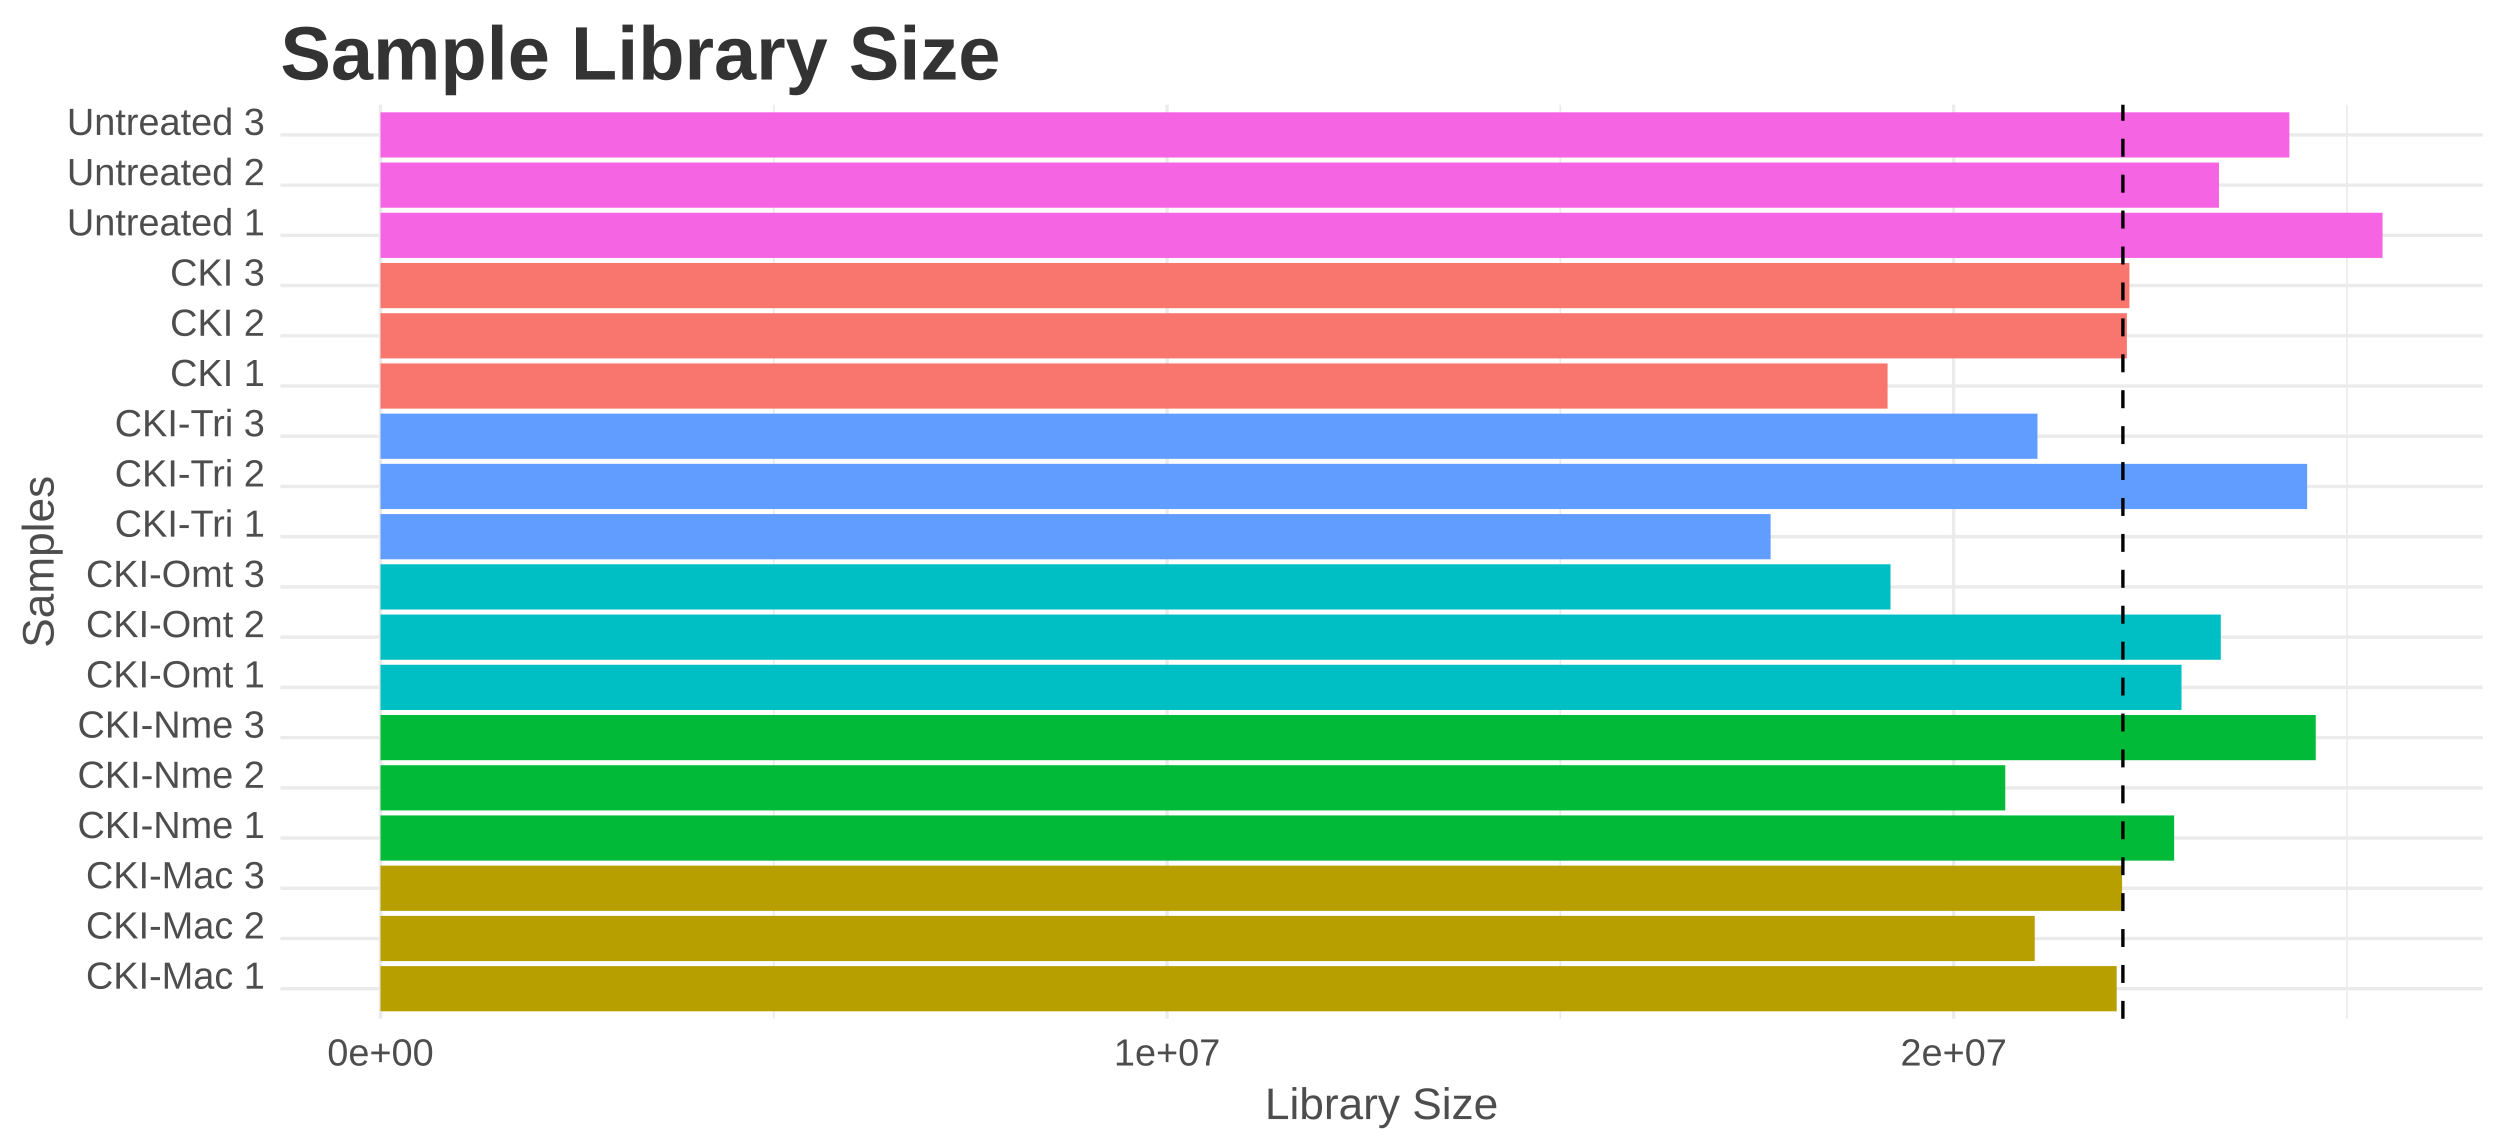
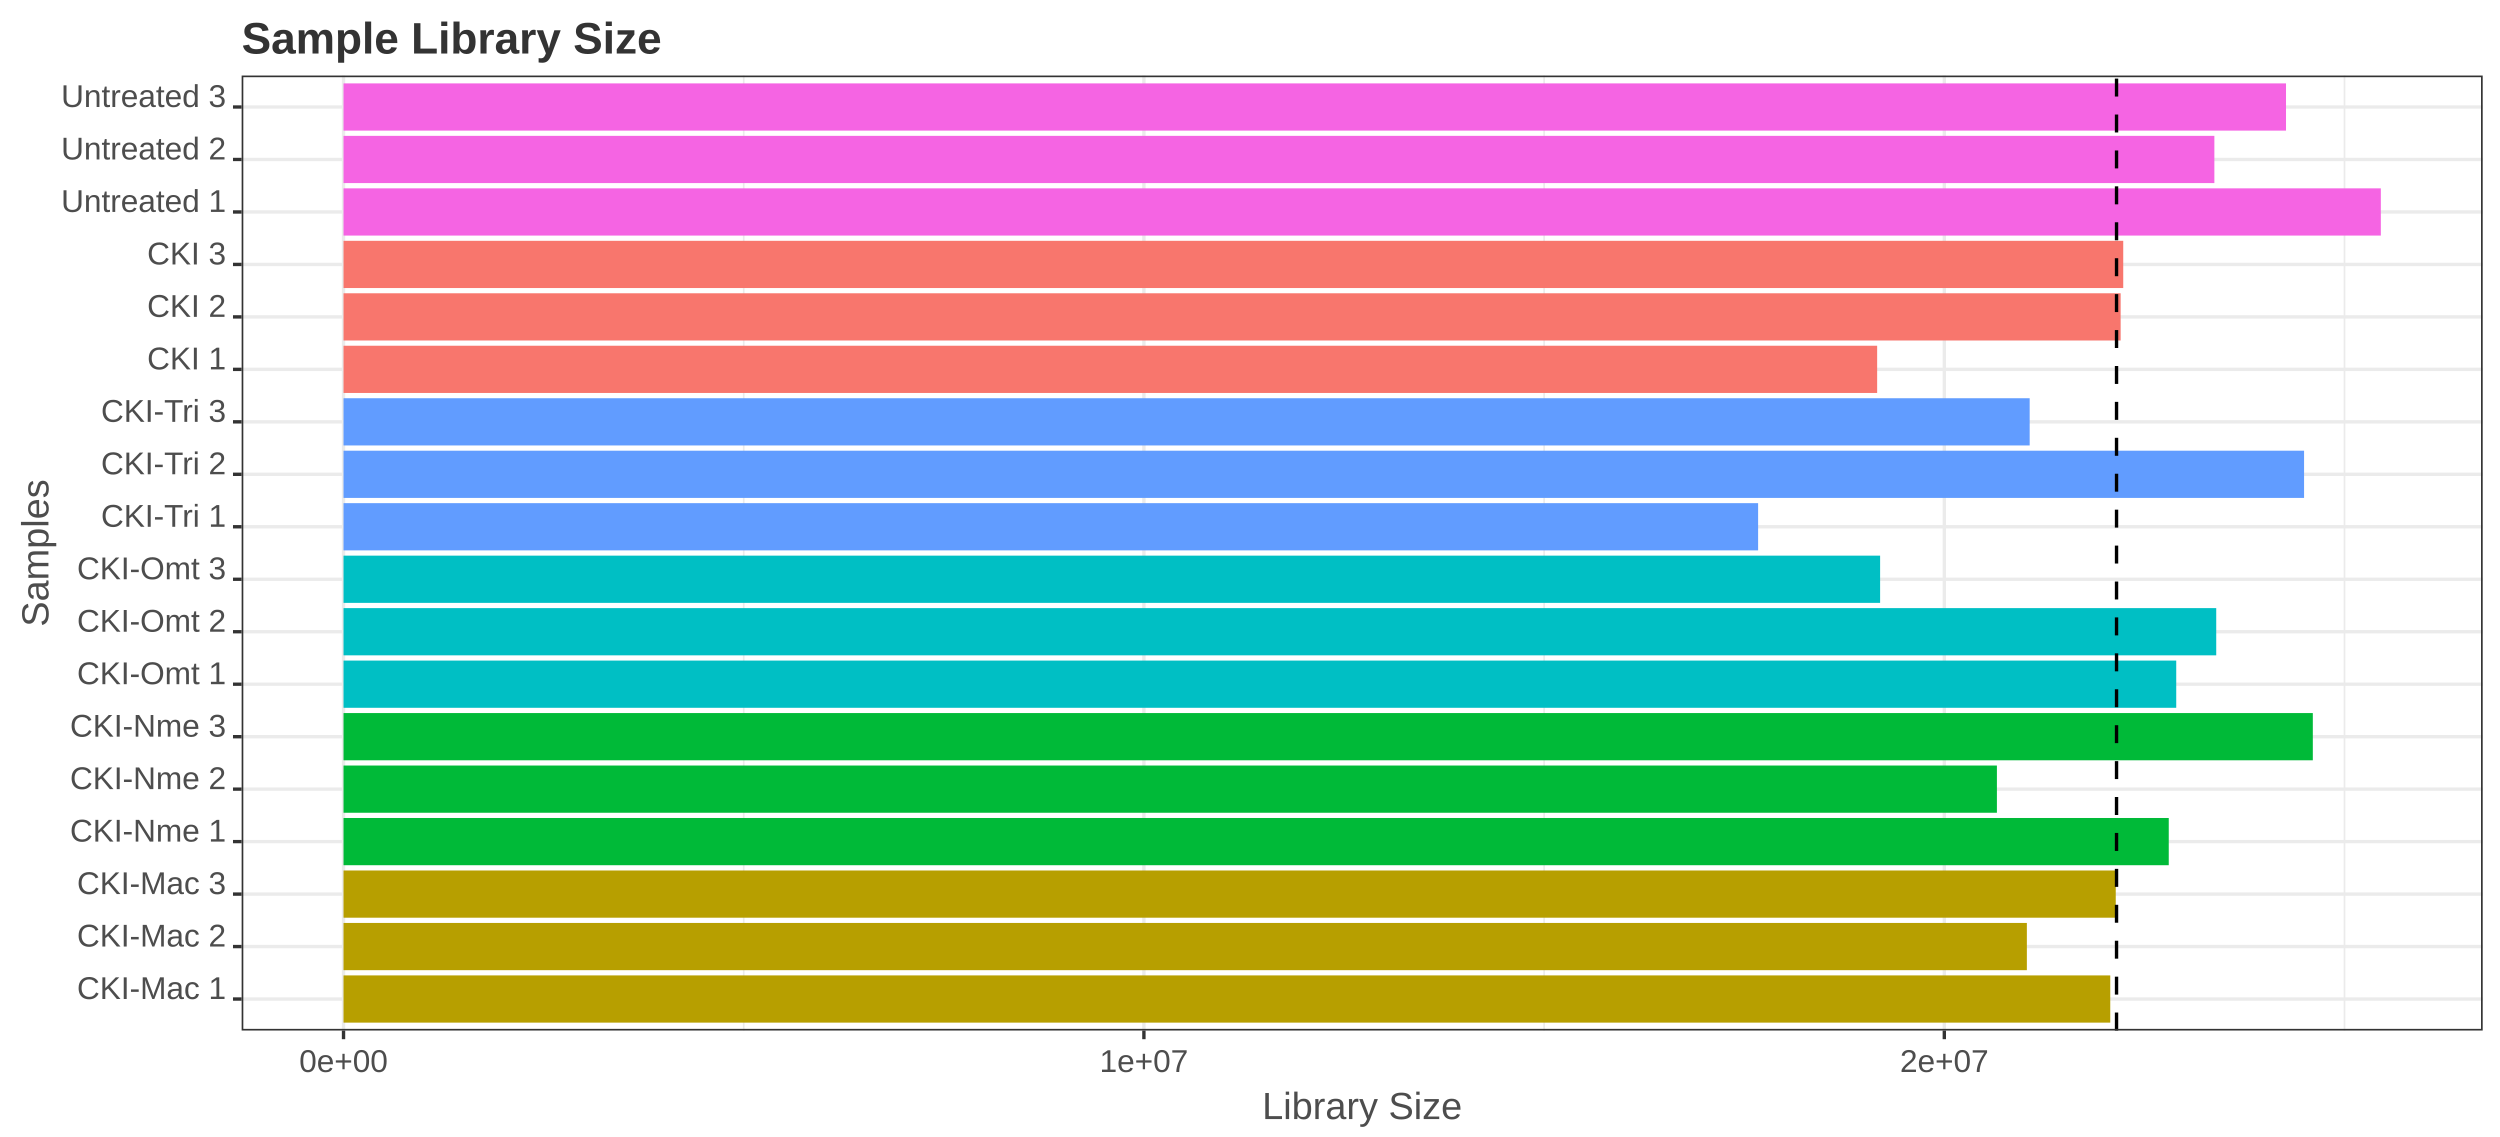
<svg xmlns="http://www.w3.org/2000/svg" class="svglite" width="792.00pt" height="360.00pt" viewBox="0 0 792.00 360.00">
  <defs>
    <style type="text/css">
    .svglite line, .svglite polyline, .svglite polygon, .svglite path, .svglite rect, .svglite circle {
      fill: none;
      stroke: #000000;
      stroke-linecap: round;
      stroke-linejoin: round;
      stroke-miterlimit: 10.00;
    }
  </style>
  </defs>
  <rect width="100%" height="100%" style="stroke: none; fill: none;" />
  <defs>
    <clipPath id="cpMC4wMHw3OTIuMDB8MC4wMHwzNjAuMDA=">
      <rect x="0.00" y="0.00" width="792.00" height="360.00" />
    </clipPath>
  </defs>
  <g clip-path="url(#cpMC4wMHw3OTIuMDB8MC4wMHwzNjAuMDA=)">
-     <rect x="-0" y="0.00" width="792.00" height="360.00" style="stroke-width: 1.07; stroke: none;" />
+     <rect x="0.00" y="0.00" width="792.00" height="360.00" style="stroke-width: 1.07; stroke: none;" />
  </g>
  <defs>
-     <clipPath id="cpODguODN8Nzg2LjUyfDMzLjE5fDMyMi43Nw==">
-       <rect x="88.83" y="33.19" width="697.69" height="289.57" />
+     <clipPath id="cpNzYuNTV8Nzg2LjUyfDIzLjkzfDMyNi40Nw==">
+       <rect x="76.55" y="23.93" width="709.97" height="302.54" />
    </clipPath>
  </defs>
-   <g clip-path="url(#cpODguODN8Nzg2LjUyfDMzLjE5fDMyMi43Nw==)">
-     <rect x="88.83" y="33.19" width="697.69" height="289.57" style="stroke-width: 1.07; stroke: none;" />
-     <polyline points="245.13,322.77 245.13,33.19 " style="stroke-width: 0.53; stroke: #EBEBEB; stroke-linecap: butt;" />
-     <polyline points="494.32,322.77 494.32,33.19 " style="stroke-width: 0.53; stroke: #EBEBEB; stroke-linecap: butt;" />
-     <polyline points="743.50,322.77 743.50,33.19 " style="stroke-width: 0.53; stroke: #EBEBEB; stroke-linecap: butt;" />
-     <polyline points="88.83,313.22 786.52,313.22 " style="stroke-width: 1.07; stroke: #EBEBEB; stroke-linecap: butt;" />
-     <polyline points="88.83,297.31 786.52,297.31 " style="stroke-width: 1.07; stroke: #EBEBEB; stroke-linecap: butt;" />
-     <polyline points="88.83,281.40 786.52,281.40 " style="stroke-width: 1.07; stroke: #EBEBEB; stroke-linecap: butt;" />
-     <polyline points="88.83,265.49 786.52,265.49 " style="stroke-width: 1.07; stroke: #EBEBEB; stroke-linecap: butt;" />
-     <polyline points="88.83,249.58 786.52,249.58 " style="stroke-width: 1.07; stroke: #EBEBEB; stroke-linecap: butt;" />
-     <polyline points="88.83,233.67 786.52,233.67 " style="stroke-width: 1.07; stroke: #EBEBEB; stroke-linecap: butt;" />
-     <polyline points="88.83,217.76 786.52,217.76 " style="stroke-width: 1.07; stroke: #EBEBEB; stroke-linecap: butt;" />
-     <polyline points="88.83,201.84 786.52,201.84 " style="stroke-width: 1.07; stroke: #EBEBEB; stroke-linecap: butt;" />
-     <polyline points="88.83,185.93 786.52,185.93 " style="stroke-width: 1.07; stroke: #EBEBEB; stroke-linecap: butt;" />
-     <polyline points="88.83,170.02 786.52,170.02 " style="stroke-width: 1.07; stroke: #EBEBEB; stroke-linecap: butt;" />
-     <polyline points="88.83,154.11 786.52,154.11 " style="stroke-width: 1.07; stroke: #EBEBEB; stroke-linecap: butt;" />
-     <polyline points="88.83,138.20 786.52,138.20 " style="stroke-width: 1.07; stroke: #EBEBEB; stroke-linecap: butt;" />
-     <polyline points="88.83,122.29 786.52,122.29 " style="stroke-width: 1.07; stroke: #EBEBEB; stroke-linecap: butt;" />
-     <polyline points="88.83,106.38 786.52,106.38 " style="stroke-width: 1.07; stroke: #EBEBEB; stroke-linecap: butt;" />
-     <polyline points="88.83,90.47 786.52,90.47 " style="stroke-width: 1.07; stroke: #EBEBEB; stroke-linecap: butt;" />
-     <polyline points="88.83,74.56 786.52,74.56 " style="stroke-width: 1.07; stroke: #EBEBEB; stroke-linecap: butt;" />
-     <polyline points="88.83,58.65 786.52,58.65 " style="stroke-width: 1.07; stroke: #EBEBEB; stroke-linecap: butt;" />
-     <polyline points="88.83,42.74 786.52,42.74 " style="stroke-width: 1.07; stroke: #EBEBEB; stroke-linecap: butt;" />
-     <polyline points="120.54,322.77 120.54,33.19 " style="stroke-width: 1.07; stroke: #EBEBEB; stroke-linecap: butt;" />
-     <polyline points="369.73,322.77 369.73,33.19 " style="stroke-width: 1.07; stroke: #EBEBEB; stroke-linecap: butt;" />
-     <polyline points="618.91,322.77 618.91,33.19 " style="stroke-width: 1.07; stroke: #EBEBEB; stroke-linecap: butt;" />
-     <rect x="120.54" y="115.13" width="477.45" height="14.32" style="stroke-width: 1.07; stroke: none; stroke-linecap: square; stroke-linejoin: miter; fill: #F8766D;" />
-     <rect x="120.54" y="99.22" width="553.26" height="14.32" style="stroke-width: 1.07; stroke: none; stroke-linecap: square; stroke-linejoin: miter; fill: #F8766D;" />
-     <rect x="120.54" y="83.31" width="554.06" height="14.32" style="stroke-width: 1.07; stroke: none; stroke-linecap: square; stroke-linejoin: miter; fill: #F8766D;" />
-     <rect x="120.54" y="306.06" width="550.02" height="14.32" style="stroke-width: 1.07; stroke: none; stroke-linecap: square; stroke-linejoin: miter; fill: #B79F00;" />
-     <rect x="120.54" y="290.15" width="524.06" height="14.32" style="stroke-width: 1.07; stroke: none; stroke-linecap: square; stroke-linejoin: miter; fill: #B79F00;" />
-     <rect x="120.54" y="274.24" width="551.74" height="14.32" style="stroke-width: 1.07; stroke: none; stroke-linecap: square; stroke-linejoin: miter; fill: #B79F00;" />
-     <rect x="120.54" y="258.33" width="568.23" height="14.32" style="stroke-width: 1.07; stroke: none; stroke-linecap: square; stroke-linejoin: miter; fill: #00BA38;" />
-     <rect x="120.54" y="242.42" width="514.73" height="14.32" style="stroke-width: 1.07; stroke: none; stroke-linecap: square; stroke-linejoin: miter; fill: #00BA38;" />
-     <rect x="120.54" y="226.51" width="613.09" height="14.32" style="stroke-width: 1.07; stroke: none; stroke-linecap: square; stroke-linejoin: miter; fill: #00BA38;" />
-     <rect x="120.54" y="210.60" width="570.56" height="14.32" style="stroke-width: 1.07; stroke: none; stroke-linecap: square; stroke-linejoin: miter; fill: #00BFC4;" />
-     <rect x="120.54" y="194.69" width="583.01" height="14.32" style="stroke-width: 1.07; stroke: none; stroke-linecap: square; stroke-linejoin: miter; fill: #00BFC4;" />
-     <rect x="120.54" y="178.77" width="478.38" height="14.32" style="stroke-width: 1.07; stroke: none; stroke-linecap: square; stroke-linejoin: miter; fill: #00BFC4;" />
-     <rect x="120.54" y="162.86" width="440.39" height="14.32" style="stroke-width: 1.07; stroke: none; stroke-linecap: square; stroke-linejoin: miter; fill: #619CFF;" />
-     <rect x="120.54" y="146.95" width="610.36" height="14.32" style="stroke-width: 1.07; stroke: none; stroke-linecap: square; stroke-linejoin: miter; fill: #619CFF;" />
-     <rect x="120.54" y="131.04" width="524.93" height="14.32" style="stroke-width: 1.07; stroke: none; stroke-linecap: square; stroke-linejoin: miter; fill: #619CFF;" />
-     <rect x="120.54" y="67.40" width="634.26" height="14.32" style="stroke-width: 1.07; stroke: none; stroke-linecap: square; stroke-linejoin: miter; fill: #F564E3;" />
-     <rect x="120.54" y="51.49" width="582.43" height="14.32" style="stroke-width: 1.07; stroke: none; stroke-linecap: square; stroke-linejoin: miter; fill: #F564E3;" />
-     <rect x="120.54" y="35.58" width="604.74" height="14.32" style="stroke-width: 1.07; stroke: none; stroke-linecap: square; stroke-linejoin: miter; fill: #F564E3;" />
-     <line x1="672.53" y1="322.77" x2="672.53" y2="33.19" style="stroke-width: 1.07; stroke-dasharray: 5.69,5.69; stroke-linecap: butt;" />
+   <g clip-path="url(#cpNzYuNTV8Nzg2LjUyfDIzLjkzfDMyNi40Nw==)">
+     <rect x="76.55" y="23.93" width="709.97" height="302.54" style="stroke-width: 1.07; stroke: none;" />
+     <polyline points="235.61,326.47 235.61,23.93 " style="stroke-width: 0.53; stroke: #EBEBEB; stroke-linecap: butt;" />
+     <polyline points="489.18,326.47 489.18,23.93 " style="stroke-width: 0.53; stroke: #EBEBEB; stroke-linecap: butt;" />
+     <polyline points="742.74,326.47 742.74,23.93 " style="stroke-width: 0.53; stroke: #EBEBEB; stroke-linecap: butt;" />
+     <polyline points="76.55,316.49 786.52,316.49 " style="stroke-width: 1.07; stroke: #EBEBEB; stroke-linecap: butt;" />
+     <polyline points="76.55,299.87 786.52,299.87 " style="stroke-width: 1.07; stroke: #EBEBEB; stroke-linecap: butt;" />
+     <polyline points="76.55,283.25 786.52,283.25 " style="stroke-width: 1.07; stroke: #EBEBEB; stroke-linecap: butt;" />
+     <polyline points="76.55,266.62 786.52,266.62 " style="stroke-width: 1.07; stroke: #EBEBEB; stroke-linecap: butt;" />
+     <polyline points="76.55,250.00 786.52,250.00 " style="stroke-width: 1.07; stroke: #EBEBEB; stroke-linecap: butt;" />
+     <polyline points="76.55,233.38 786.52,233.38 " style="stroke-width: 1.07; stroke: #EBEBEB; stroke-linecap: butt;" />
+     <polyline points="76.55,216.75 786.52,216.75 " style="stroke-width: 1.07; stroke: #EBEBEB; stroke-linecap: butt;" />
+     <polyline points="76.55,200.13 786.52,200.13 " style="stroke-width: 1.07; stroke: #EBEBEB; stroke-linecap: butt;" />
+     <polyline points="76.55,183.51 786.52,183.51 " style="stroke-width: 1.07; stroke: #EBEBEB; stroke-linecap: butt;" />
+     <polyline points="76.55,166.88 786.52,166.88 " style="stroke-width: 1.07; stroke: #EBEBEB; stroke-linecap: butt;" />
+     <polyline points="76.55,150.26 786.52,150.26 " style="stroke-width: 1.07; stroke: #EBEBEB; stroke-linecap: butt;" />
+     <polyline points="76.55,133.64 786.52,133.64 " style="stroke-width: 1.07; stroke: #EBEBEB; stroke-linecap: butt;" />
+     <polyline points="76.55,117.02 786.52,117.02 " style="stroke-width: 1.07; stroke: #EBEBEB; stroke-linecap: butt;" />
+     <polyline points="76.55,100.39 786.52,100.39 " style="stroke-width: 1.07; stroke: #EBEBEB; stroke-linecap: butt;" />
+     <polyline points="76.55,83.77 786.52,83.77 " style="stroke-width: 1.07; stroke: #EBEBEB; stroke-linecap: butt;" />
+     <polyline points="76.55,67.15 786.52,67.15 " style="stroke-width: 1.07; stroke: #EBEBEB; stroke-linecap: butt;" />
+     <polyline points="76.55,50.52 786.52,50.52 " style="stroke-width: 1.07; stroke: #EBEBEB; stroke-linecap: butt;" />
+     <polyline points="76.55,33.90 786.52,33.90 " style="stroke-width: 1.07; stroke: #EBEBEB; stroke-linecap: butt;" />
+     <polyline points="108.83,326.47 108.83,23.93 " style="stroke-width: 1.07; stroke: #EBEBEB; stroke-linecap: butt;" />
+     <polyline points="362.39,326.47 362.39,23.93 " style="stroke-width: 1.07; stroke: #EBEBEB; stroke-linecap: butt;" />
+     <polyline points="615.96,326.47 615.96,23.93 " style="stroke-width: 1.07; stroke: #EBEBEB; stroke-linecap: butt;" />
+     <rect x="108.83" y="109.53" width="485.85" height="14.96" style="stroke-width: 1.07; stroke: none; stroke-linecap: square; stroke-linejoin: miter; fill: #F8766D;" />
+     <rect x="108.83" y="92.91" width="562.99" height="14.96" style="stroke-width: 1.07; stroke: none; stroke-linecap: square; stroke-linejoin: miter; fill: #F8766D;" />
+     <rect x="108.83" y="76.29" width="563.81" height="14.96" style="stroke-width: 1.07; stroke: none; stroke-linecap: square; stroke-linejoin: miter; fill: #F8766D;" />
+     <rect x="108.83" y="309.01" width="559.70" height="14.96" style="stroke-width: 1.07; stroke: none; stroke-linecap: square; stroke-linejoin: miter; fill: #B79F00;" />
+     <rect x="108.83" y="292.39" width="533.28" height="14.96" style="stroke-width: 1.07; stroke: none; stroke-linecap: square; stroke-linejoin: miter; fill: #B79F00;" />
+     <rect x="108.83" y="275.77" width="561.44" height="14.96" style="stroke-width: 1.07; stroke: none; stroke-linecap: square; stroke-linejoin: miter; fill: #B79F00;" />
+     <rect x="108.83" y="259.14" width="578.23" height="14.96" style="stroke-width: 1.07; stroke: none; stroke-linecap: square; stroke-linejoin: miter; fill: #00BA38;" />
+     <rect x="108.83" y="242.52" width="523.79" height="14.96" style="stroke-width: 1.07; stroke: none; stroke-linecap: square; stroke-linejoin: miter; fill: #00BA38;" />
+     <rect x="108.83" y="225.90" width="623.87" height="14.96" style="stroke-width: 1.07; stroke: none; stroke-linecap: square; stroke-linejoin: miter; fill: #00BA38;" />
+     <rect x="108.83" y="209.27" width="580.60" height="14.96" style="stroke-width: 1.07; stroke: none; stroke-linecap: square; stroke-linejoin: miter; fill: #00BFC4;" />
+     <rect x="108.83" y="192.65" width="593.27" height="14.96" style="stroke-width: 1.07; stroke: none; stroke-linecap: square; stroke-linejoin: miter; fill: #00BFC4;" />
+     <rect x="108.83" y="176.03" width="486.79" height="14.96" style="stroke-width: 1.07; stroke: none; stroke-linecap: square; stroke-linejoin: miter; fill: #00BFC4;" />
+     <rect x="108.83" y="159.40" width="448.14" height="14.96" style="stroke-width: 1.07; stroke: none; stroke-linecap: square; stroke-linejoin: miter; fill: #619CFF;" />
+     <rect x="108.83" y="142.78" width="621.10" height="14.96" style="stroke-width: 1.07; stroke: none; stroke-linecap: square; stroke-linejoin: miter; fill: #619CFF;" />
+     <rect x="108.83" y="126.16" width="534.17" height="14.96" style="stroke-width: 1.07; stroke: none; stroke-linecap: square; stroke-linejoin: miter; fill: #619CFF;" />
+     <rect x="108.83" y="59.67" width="645.42" height="14.96" style="stroke-width: 1.07; stroke: none; stroke-linecap: square; stroke-linejoin: miter; fill: #F564E3;" />
+     <rect x="108.83" y="43.04" width="592.68" height="14.96" style="stroke-width: 1.07; stroke: none; stroke-linecap: square; stroke-linejoin: miter; fill: #F564E3;" />
+     <rect x="108.83" y="26.42" width="615.38" height="14.96" style="stroke-width: 1.07; stroke: none; stroke-linecap: square; stroke-linejoin: miter; fill: #F564E3;" />
+     <line x1="670.52" y1="326.47" x2="670.52" y2="23.93" style="stroke-width: 1.07; stroke-dasharray: 5.69,5.69; stroke-linecap: butt;" />
+     <rect x="76.55" y="23.93" width="709.97" height="302.54" style="stroke-width: 1.07; stroke: #333333;" />
  </g>
  <g clip-path="url(#cpMC4wMHw3OTIuMDB8MC4wMHwzNjAuMDA=)">
-     <text x="83.90" y="313.22" text-anchor="end" style="font-size: 12.00px; fill: #4D4D4D; font-family: Arial;" textLength="56.69px" lengthAdjust="spacingAndGlyphs">CKI-Mac 1</text>
-     <text x="83.90" y="297.31" text-anchor="end" style="font-size: 12.00px; fill: #4D4D4D; font-family: Arial;" textLength="56.69px" lengthAdjust="spacingAndGlyphs">CKI-Mac 2</text>
-     <text x="83.90" y="281.40" text-anchor="end" style="font-size: 12.00px; fill: #4D4D4D; font-family: Arial;" textLength="56.69px" lengthAdjust="spacingAndGlyphs">CKI-Mac 3</text>
-     <text x="83.90" y="265.49" text-anchor="end" style="font-size: 12.00px; fill: #4D4D4D; font-family: Arial;" textLength="59.36px" lengthAdjust="spacingAndGlyphs">CKI-Nme 1</text>
-     <text x="83.90" y="249.58" text-anchor="end" style="font-size: 12.00px; fill: #4D4D4D; font-family: Arial;" textLength="59.36px" lengthAdjust="spacingAndGlyphs">CKI-Nme 2</text>
-     <text x="83.90" y="233.67" text-anchor="end" style="font-size: 12.00px; fill: #4D4D4D; font-family: Arial;" textLength="59.36px" lengthAdjust="spacingAndGlyphs">CKI-Nme 3</text>
-     <text x="83.90" y="217.76" text-anchor="end" style="font-size: 12.00px; fill: #4D4D4D; font-family: Arial;" textLength="56.69px" lengthAdjust="spacingAndGlyphs">CKI-Omt 1</text>
-     <text x="83.90" y="201.84" text-anchor="end" style="font-size: 12.00px; fill: #4D4D4D; font-family: Arial;" textLength="56.69px" lengthAdjust="spacingAndGlyphs">CKI-Omt 2</text>
-     <text x="83.90" y="185.93" text-anchor="end" style="font-size: 12.00px; fill: #4D4D4D; font-family: Arial;" textLength="56.69px" lengthAdjust="spacingAndGlyphs">CKI-Omt 3</text>
-     <text x="83.90" y="170.02" text-anchor="end" style="font-size: 12.00px; fill: #4D4D4D; font-family: Arial;" textLength="47.56px" lengthAdjust="spacingAndGlyphs">CKI-Tri 1</text>
-     <text x="83.90" y="154.11" text-anchor="end" style="font-size: 12.00px; fill: #4D4D4D; font-family: Arial;" textLength="47.56px" lengthAdjust="spacingAndGlyphs">CKI-Tri 2</text>
-     <text x="83.90" y="138.20" text-anchor="end" style="font-size: 12.00px; fill: #4D4D4D; font-family: Arial;" textLength="47.56px" lengthAdjust="spacingAndGlyphs">CKI-Tri 3</text>
-     <text x="83.90" y="122.29" text-anchor="end" style="font-size: 12.00px; fill: #4D4D4D; font-family: Arial;" textLength="30.02px" lengthAdjust="spacingAndGlyphs">CKI 1</text>
-     <text x="83.90" y="106.38" text-anchor="end" style="font-size: 12.00px; fill: #4D4D4D; font-family: Arial;" textLength="30.02px" lengthAdjust="spacingAndGlyphs">CKI 2</text>
-     <text x="83.90" y="90.47" text-anchor="end" style="font-size: 12.00px; fill: #4D4D4D; font-family: Arial;" textLength="30.02px" lengthAdjust="spacingAndGlyphs">CKI 3</text>
-     <text x="83.90" y="74.56" text-anchor="end" style="font-size: 12.00px; fill: #4D4D4D; font-family: Arial;" textLength="62.71px" lengthAdjust="spacingAndGlyphs">Untreated 1</text>
-     <text x="83.90" y="58.65" text-anchor="end" style="font-size: 12.00px; fill: #4D4D4D; font-family: Arial;" textLength="62.71px" lengthAdjust="spacingAndGlyphs">Untreated 2</text>
-     <text x="83.90" y="42.74" text-anchor="end" style="font-size: 12.00px; fill: #4D4D4D; font-family: Arial;" textLength="62.71px" lengthAdjust="spacingAndGlyphs">Untreated 3</text>
-     <text x="120.54" y="337.55" text-anchor="middle" style="font-size: 12.00px; fill: #4D4D4D; font-family: Arial;" textLength="33.71px" lengthAdjust="spacingAndGlyphs">0e+00</text>
-     <text x="369.73" y="337.55" text-anchor="middle" style="font-size: 12.00px; fill: #4D4D4D; font-family: Arial;" textLength="33.71px" lengthAdjust="spacingAndGlyphs">1e+07</text>
-     <text x="618.91" y="337.55" text-anchor="middle" style="font-size: 12.00px; fill: #4D4D4D; font-family: Arial;" textLength="33.71px" lengthAdjust="spacingAndGlyphs">2e+07</text>
-     <text x="437.68" y="354.52" text-anchor="middle" style="font-size: 14.00px; fill: #4D4D4D; font-family: Arial;" textLength="73.89px" lengthAdjust="spacingAndGlyphs">Library Size</text>
-     <text transform="translate(16.97,177.98) rotate(-90)" text-anchor="middle" style="font-size: 14.00px; fill: #4D4D4D; font-family: Arial;" textLength="54.45px" lengthAdjust="spacingAndGlyphs">Samples</text>
-     <text x="88.83" y="25.19" style="font-size: 24.00px; font-weight: bold; fill: #333333; font-family: Arial;" textLength="228.09px" lengthAdjust="spacingAndGlyphs">Sample Library Size</text>
+     <text x="71.62" y="316.49" text-anchor="end" style="font-size: 10.00px; fill: #4D4D4D; font-family: Arial;" textLength="47.25px" lengthAdjust="spacingAndGlyphs">CKI-Mac 1</text>
+     <text x="71.62" y="299.87" text-anchor="end" style="font-size: 10.00px; fill: #4D4D4D; font-family: Arial;" textLength="47.25px" lengthAdjust="spacingAndGlyphs">CKI-Mac 2</text>
+     <text x="71.62" y="283.25" text-anchor="end" style="font-size: 10.00px; fill: #4D4D4D; font-family: Arial;" textLength="47.25px" lengthAdjust="spacingAndGlyphs">CKI-Mac 3</text>
+     <text x="71.62" y="266.62" text-anchor="end" style="font-size: 10.00px; fill: #4D4D4D; font-family: Arial;" textLength="49.46px" lengthAdjust="spacingAndGlyphs">CKI-Nme 1</text>
+     <text x="71.62" y="250.00" text-anchor="end" style="font-size: 10.00px; fill: #4D4D4D; font-family: Arial;" textLength="49.46px" lengthAdjust="spacingAndGlyphs">CKI-Nme 2</text>
+     <text x="71.62" y="233.38" text-anchor="end" style="font-size: 10.00px; fill: #4D4D4D; font-family: Arial;" textLength="49.46px" lengthAdjust="spacingAndGlyphs">CKI-Nme 3</text>
+     <text x="71.62" y="216.75" text-anchor="end" style="font-size: 10.00px; fill: #4D4D4D; font-family: Arial;" textLength="47.23px" lengthAdjust="spacingAndGlyphs">CKI-Omt 1</text>
+     <text x="71.62" y="200.13" text-anchor="end" style="font-size: 10.00px; fill: #4D4D4D; font-family: Arial;" textLength="47.23px" lengthAdjust="spacingAndGlyphs">CKI-Omt 2</text>
+     <text x="71.62" y="183.51" text-anchor="end" style="font-size: 10.00px; fill: #4D4D4D; font-family: Arial;" textLength="47.23px" lengthAdjust="spacingAndGlyphs">CKI-Omt 3</text>
+     <text x="71.62" y="166.88" text-anchor="end" style="font-size: 10.00px; fill: #4D4D4D; font-family: Arial;" textLength="39.64px" lengthAdjust="spacingAndGlyphs">CKI-Tri 1</text>
+     <text x="71.62" y="150.26" text-anchor="end" style="font-size: 10.00px; fill: #4D4D4D; font-family: Arial;" textLength="39.64px" lengthAdjust="spacingAndGlyphs">CKI-Tri 2</text>
+     <text x="71.62" y="133.64" text-anchor="end" style="font-size: 10.00px; fill: #4D4D4D; font-family: Arial;" textLength="39.64px" lengthAdjust="spacingAndGlyphs">CKI-Tri 3</text>
+     <text x="71.62" y="117.02" text-anchor="end" style="font-size: 10.00px; fill: #4D4D4D; font-family: Arial;" textLength="25.01px" lengthAdjust="spacingAndGlyphs">CKI 1</text>
+     <text x="71.62" y="100.39" text-anchor="end" style="font-size: 10.00px; fill: #4D4D4D; font-family: Arial;" textLength="25.01px" lengthAdjust="spacingAndGlyphs">CKI 2</text>
+     <text x="71.62" y="83.77" text-anchor="end" style="font-size: 10.00px; fill: #4D4D4D; font-family: Arial;" textLength="25.01px" lengthAdjust="spacingAndGlyphs">CKI 3</text>
+     <text x="71.62" y="67.15" text-anchor="end" style="font-size: 10.00px; fill: #4D4D4D; font-family: Arial;" textLength="52.29px" lengthAdjust="spacingAndGlyphs">Untreated 1</text>
+     <text x="71.62" y="50.52" text-anchor="end" style="font-size: 10.00px; fill: #4D4D4D; font-family: Arial;" textLength="52.29px" lengthAdjust="spacingAndGlyphs">Untreated 2</text>
+     <text x="71.62" y="33.90" text-anchor="end" style="font-size: 10.00px; fill: #4D4D4D; font-family: Arial;" textLength="52.29px" lengthAdjust="spacingAndGlyphs">Untreated 3</text>
+     <polyline points="73.81,316.49 76.55,316.49 " style="stroke-width: 1.07; stroke: #333333; stroke-linecap: butt;" />
+     <polyline points="73.81,299.87 76.55,299.87 " style="stroke-width: 1.07; stroke: #333333; stroke-linecap: butt;" />
+     <polyline points="73.81,283.25 76.55,283.25 " style="stroke-width: 1.07; stroke: #333333; stroke-linecap: butt;" />
+     <polyline points="73.81,266.62 76.55,266.62 " style="stroke-width: 1.07; stroke: #333333; stroke-linecap: butt;" />
+     <polyline points="73.81,250.00 76.55,250.00 " style="stroke-width: 1.07; stroke: #333333; stroke-linecap: butt;" />
+     <polyline points="73.81,233.38 76.55,233.38 " style="stroke-width: 1.07; stroke: #333333; stroke-linecap: butt;" />
+     <polyline points="73.81,216.75 76.55,216.75 " style="stroke-width: 1.07; stroke: #333333; stroke-linecap: butt;" />
+     <polyline points="73.81,200.13 76.55,200.13 " style="stroke-width: 1.07; stroke: #333333; stroke-linecap: butt;" />
+     <polyline points="73.81,183.51 76.55,183.51 " style="stroke-width: 1.07; stroke: #333333; stroke-linecap: butt;" />
+     <polyline points="73.81,166.88 76.55,166.88 " style="stroke-width: 1.07; stroke: #333333; stroke-linecap: butt;" />
+     <polyline points="73.81,150.26 76.55,150.26 " style="stroke-width: 1.07; stroke: #333333; stroke-linecap: butt;" />
+     <polyline points="73.81,133.64 76.55,133.64 " style="stroke-width: 1.07; stroke: #333333; stroke-linecap: butt;" />
+     <polyline points="73.81,117.02 76.55,117.02 " style="stroke-width: 1.07; stroke: #333333; stroke-linecap: butt;" />
+     <polyline points="73.81,100.39 76.55,100.39 " style="stroke-width: 1.07; stroke: #333333; stroke-linecap: butt;" />
+     <polyline points="73.81,83.77 76.55,83.77 " style="stroke-width: 1.07; stroke: #333333; stroke-linecap: butt;" />
+     <polyline points="73.81,67.15 76.55,67.15 " style="stroke-width: 1.07; stroke: #333333; stroke-linecap: butt;" />
+     <polyline points="73.81,50.52 76.55,50.52 " style="stroke-width: 1.07; stroke: #333333; stroke-linecap: butt;" />
+     <polyline points="73.81,33.90 76.55,33.90 " style="stroke-width: 1.07; stroke: #333333; stroke-linecap: butt;" />
+     <polyline points="108.83,329.21 108.83,326.47 " style="stroke-width: 1.07; stroke: #333333; stroke-linecap: butt;" />
+     <polyline points="362.39,329.21 362.39,326.47 " style="stroke-width: 1.07; stroke: #333333; stroke-linecap: butt;" />
+     <polyline points="615.96,329.21 615.96,326.47 " style="stroke-width: 1.07; stroke: #333333; stroke-linecap: butt;" />
+     <text x="108.83" y="339.61" text-anchor="middle" style="font-size: 10.00px; fill: #4D4D4D; font-family: Arial;" textLength="28.10px" lengthAdjust="spacingAndGlyphs">0e+00</text>
+     <text x="362.39" y="339.61" text-anchor="middle" style="font-size: 10.00px; fill: #4D4D4D; font-family: Arial;" textLength="28.10px" lengthAdjust="spacingAndGlyphs">1e+07</text>
+     <text x="615.96" y="339.61" text-anchor="middle" style="font-size: 10.00px; fill: #4D4D4D; font-family: Arial;" textLength="28.10px" lengthAdjust="spacingAndGlyphs">2e+07</text>
+     <text x="431.54" y="354.52" text-anchor="middle" style="font-size: 12.00px; fill: #4D4D4D; font-family: Arial;" textLength="63.37px" lengthAdjust="spacingAndGlyphs">Library Size</text>
+     <text transform="translate(15.34,175.20) rotate(-90)" text-anchor="middle" style="font-size: 12.00px; fill: #4D4D4D; font-family: Arial;" textLength="46.70px" lengthAdjust="spacingAndGlyphs">Samples</text>
+     <text x="76.55" y="16.97" style="font-size: 14.00px; font-weight: bold; fill: #333333; font-family: Arial;" textLength="133.02px" lengthAdjust="spacingAndGlyphs">Sample Library Size</text>
  </g>
</svg>
